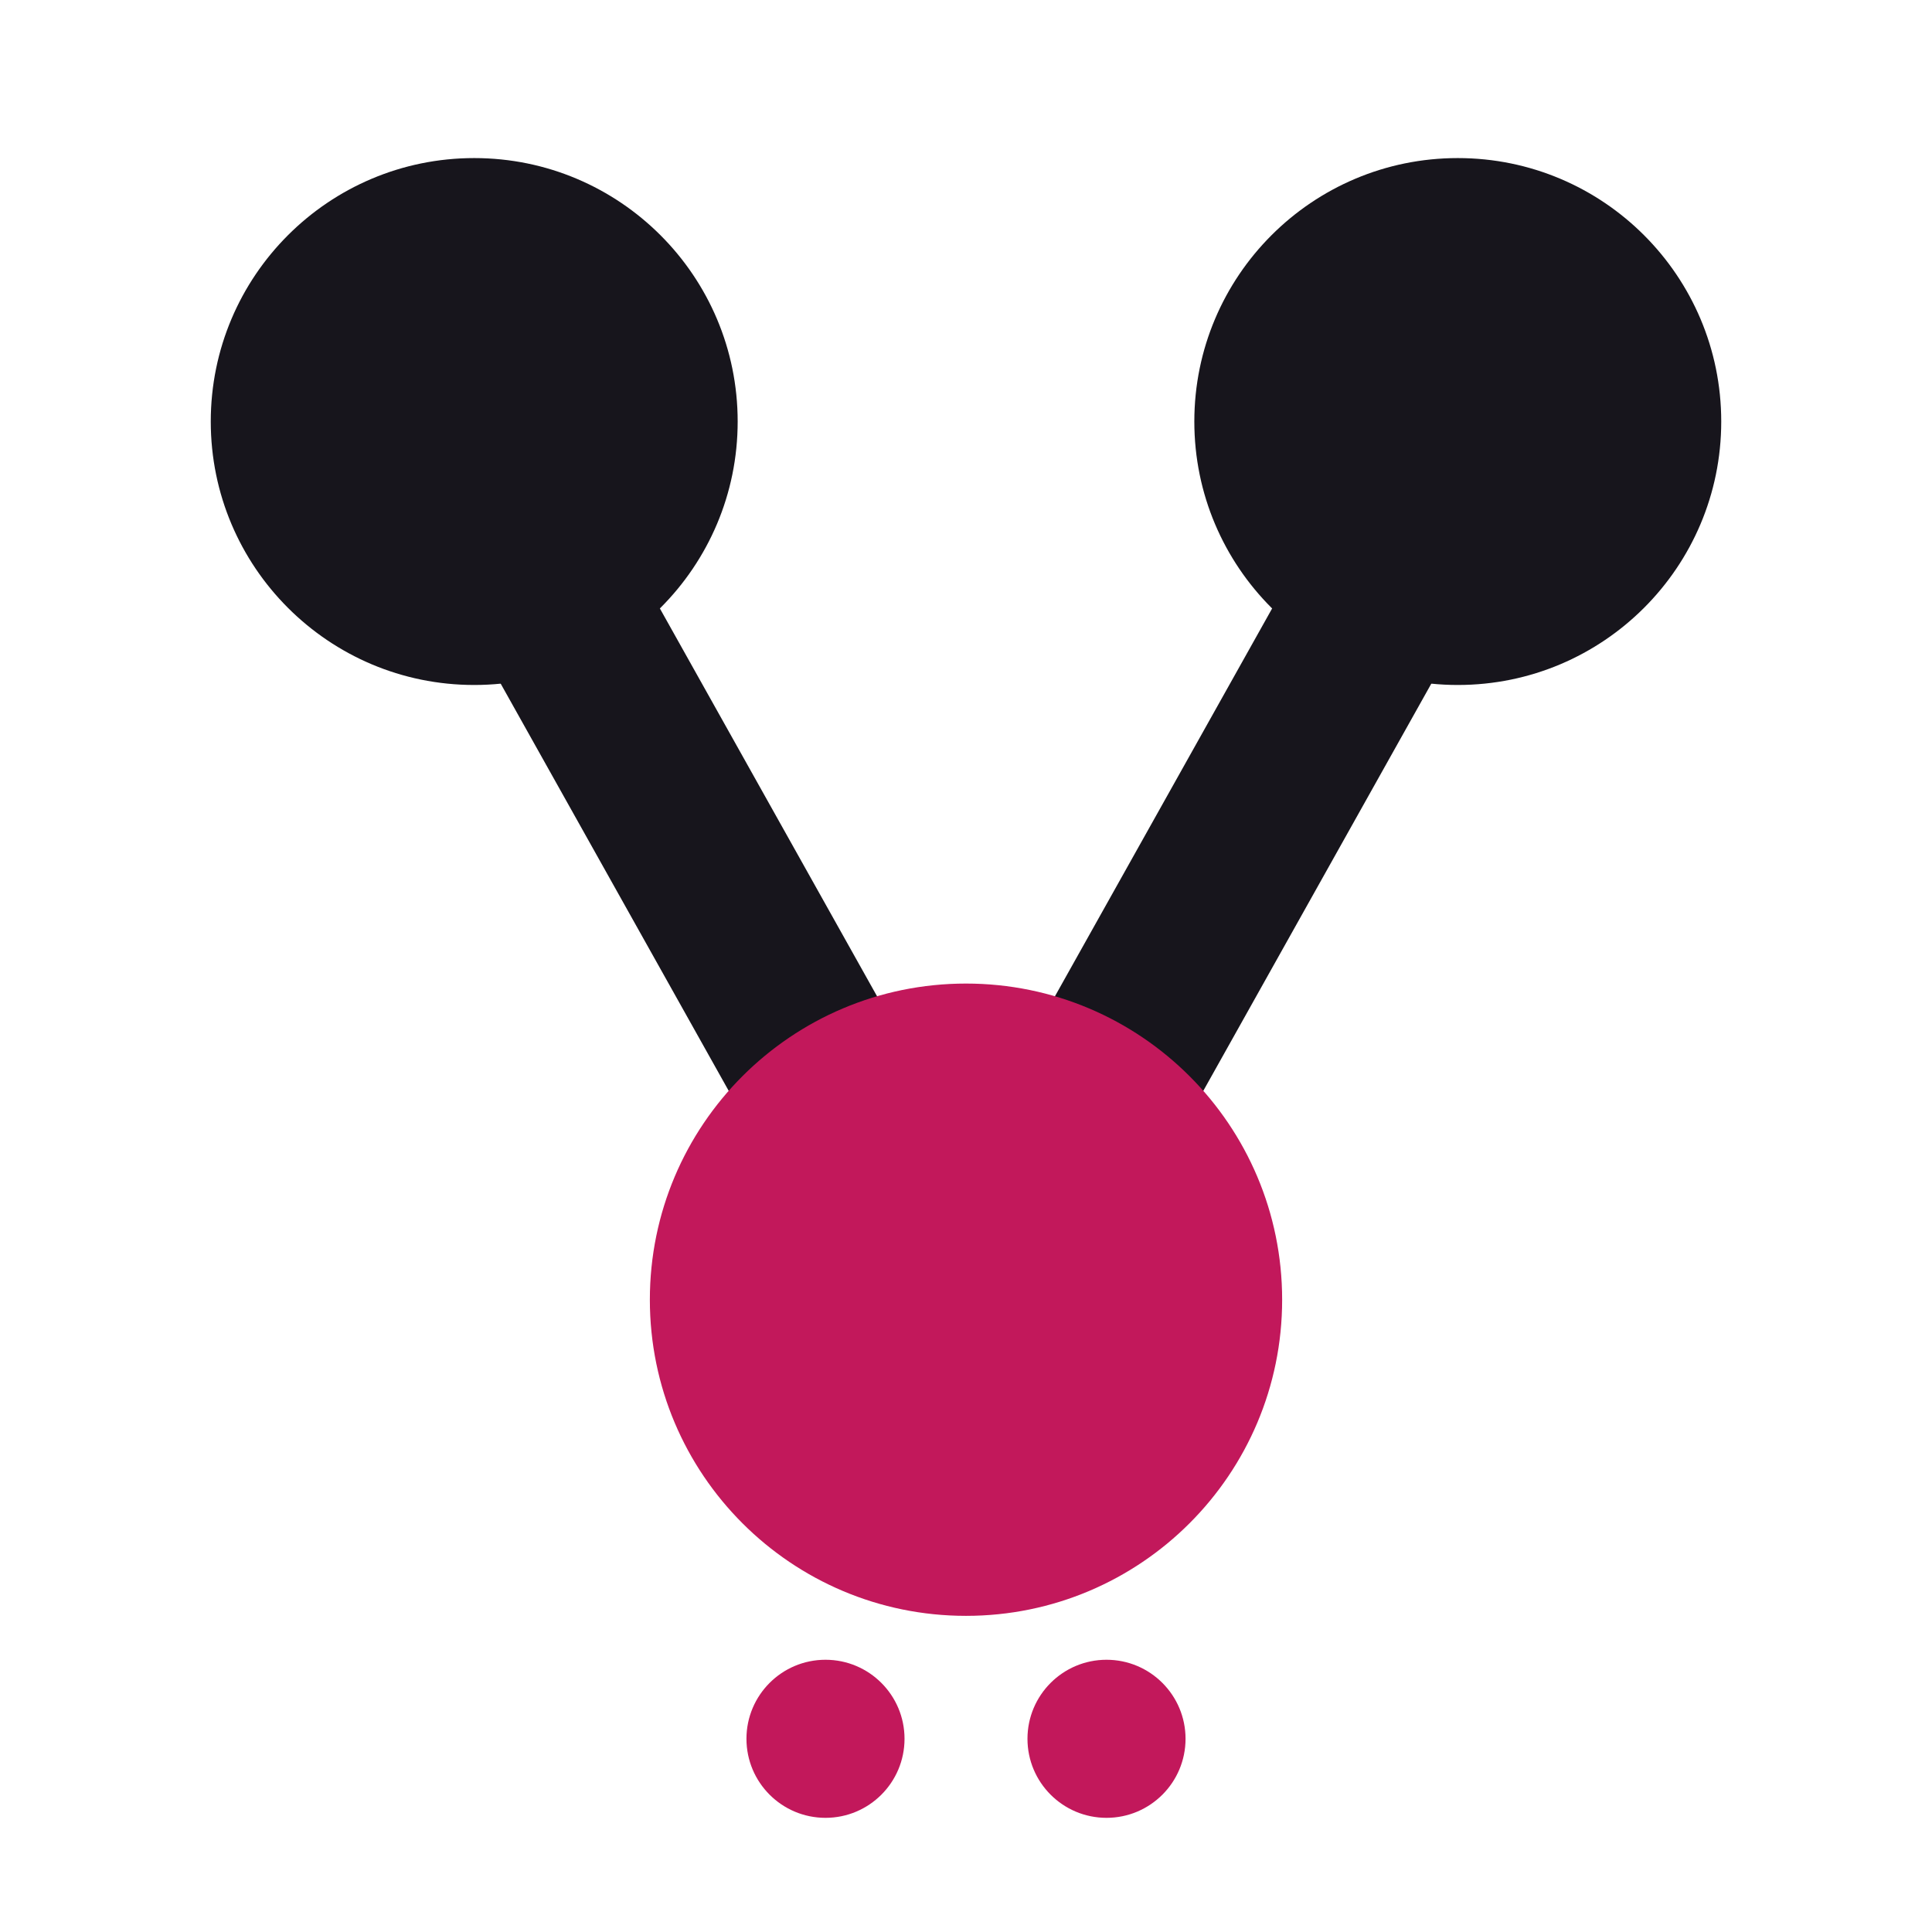
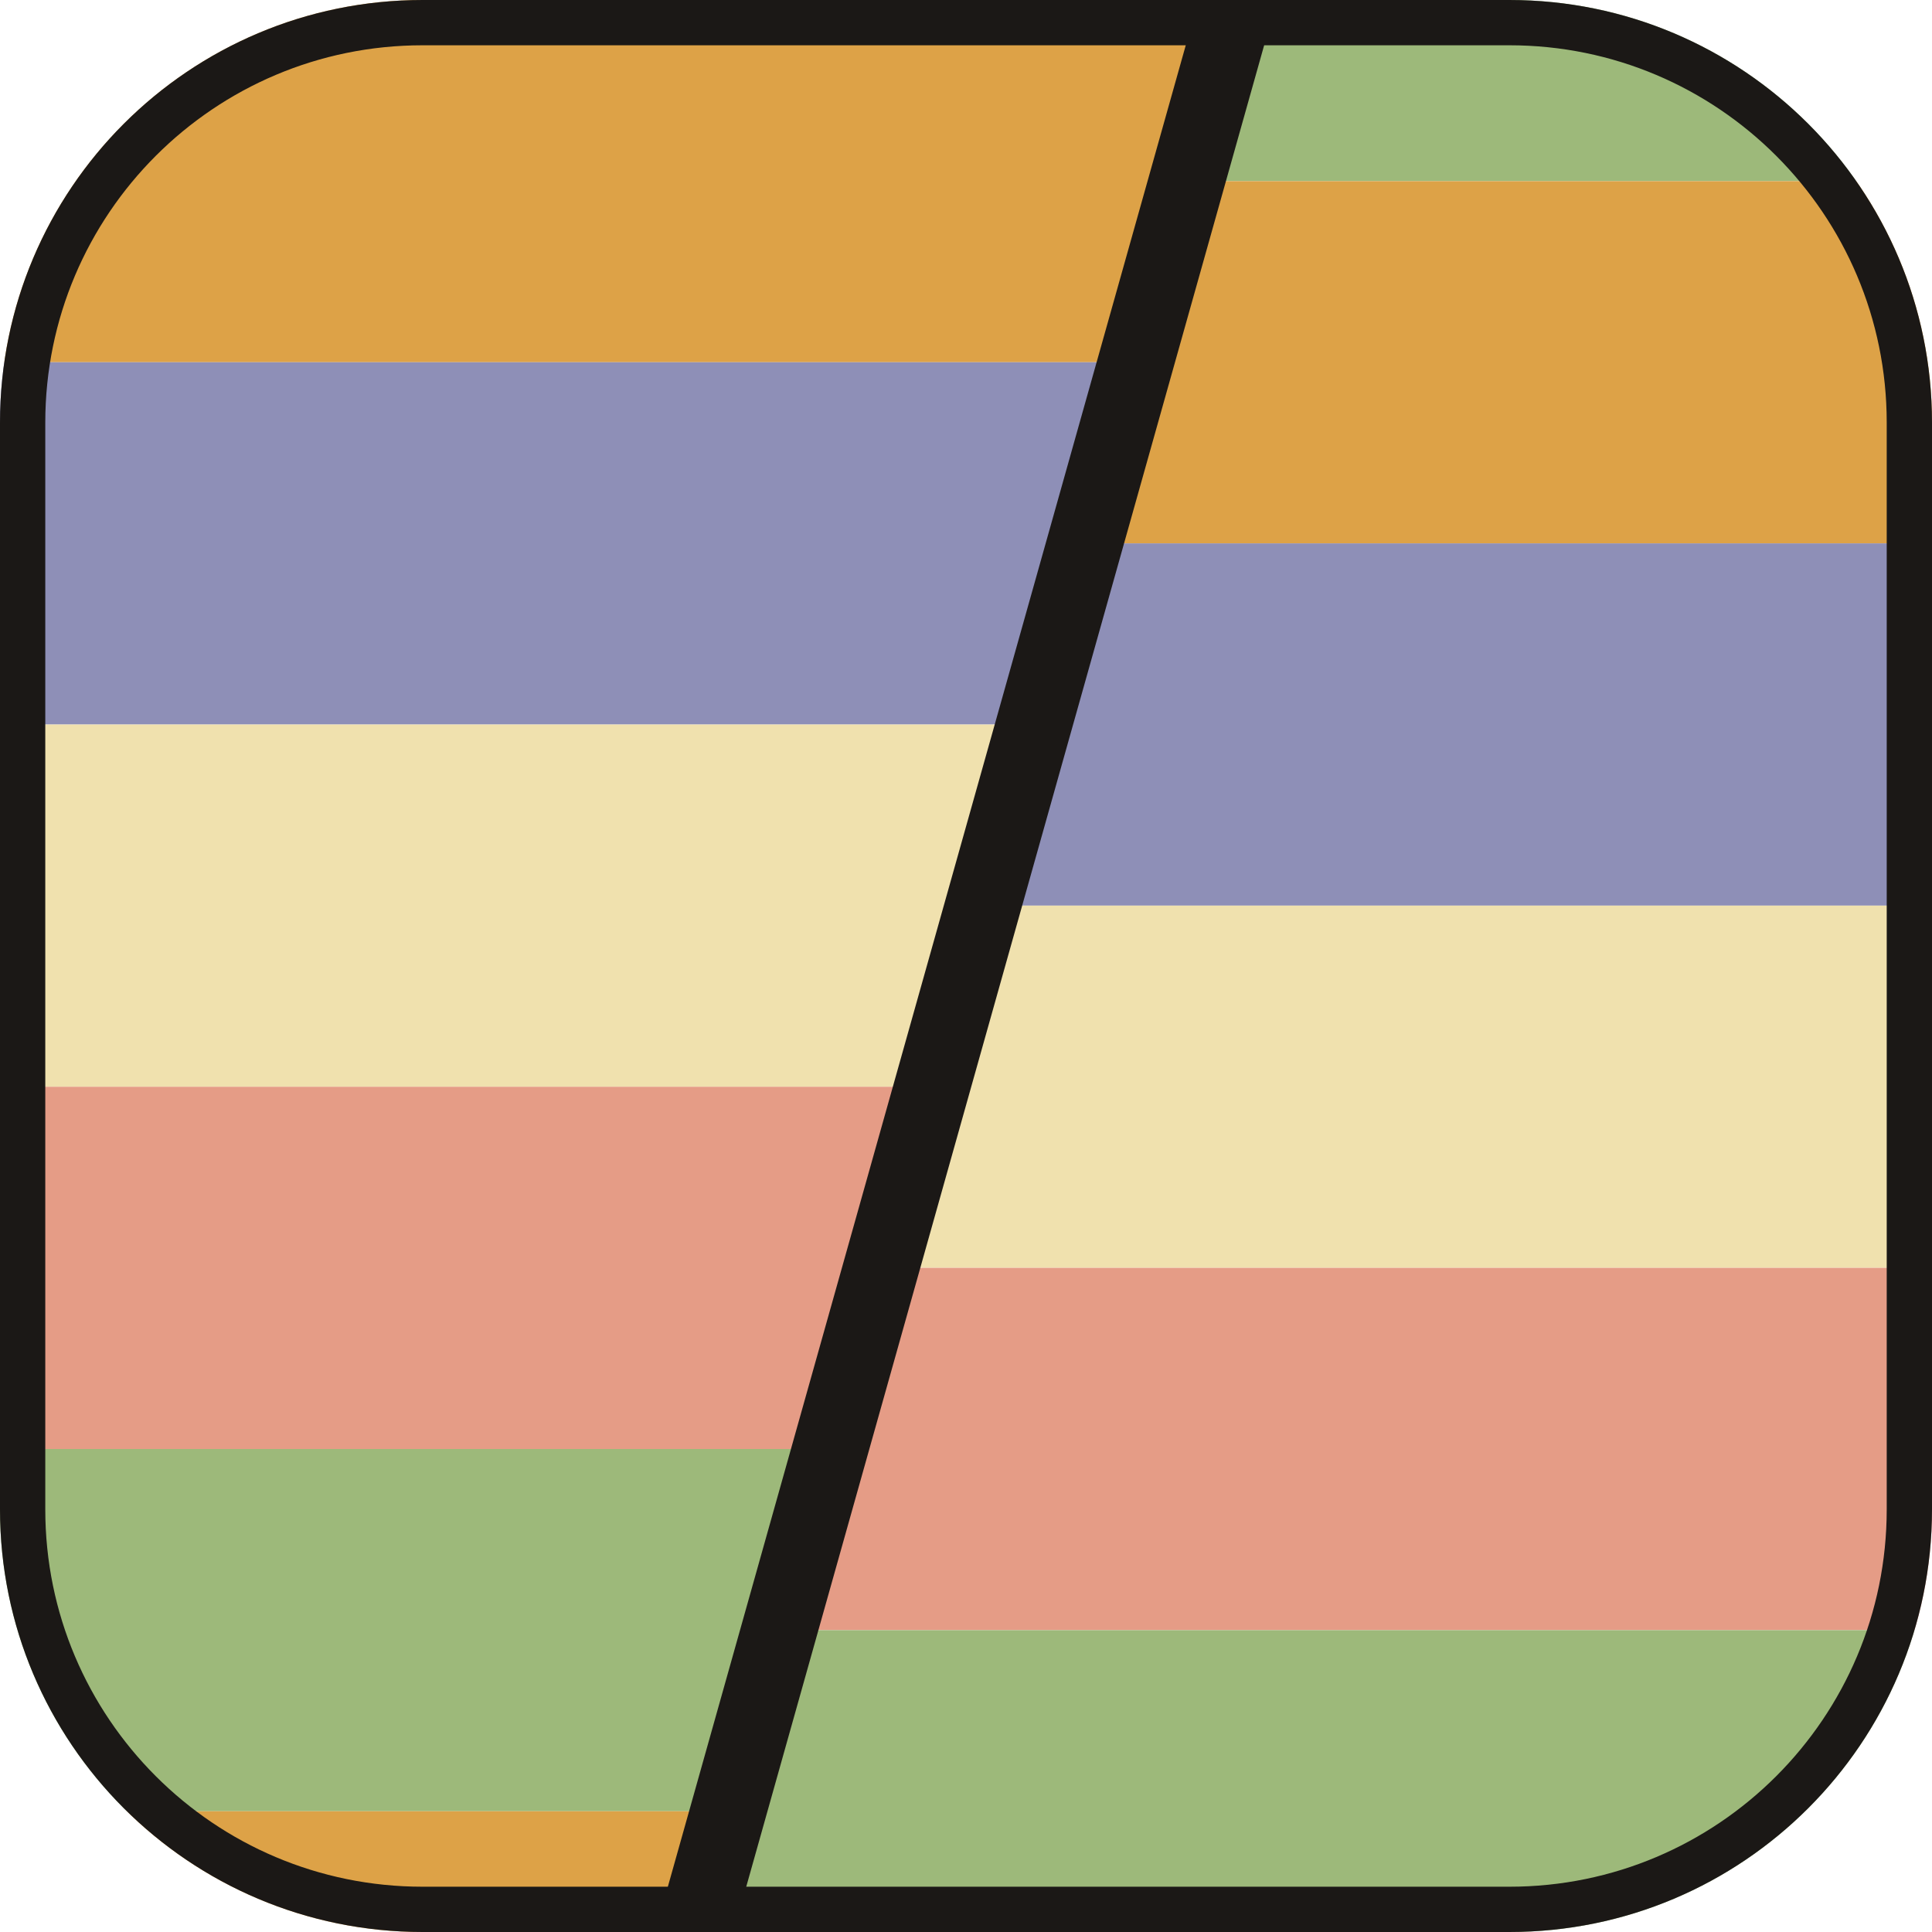
- <svg xmlns="http://www.w3.org/2000/svg" viewBox="-5 0 110 110">
-   <style>.i{fill:#17151c;stroke:#17151c}.a{fill:#c2185b}@media (prefers-color-scheme:dark){.i{fill:#fbf9fb;stroke:#fbf9fb}.a{fill:#ff6fa3}}</style>
-   <line class="i" x1="50" y1="76" x2="22" y2="26" stroke-width="10" stroke-linecap="round" />
-   <line class="i" x1="50" y1="76" x2="78" y2="26" stroke-width="10" stroke-linecap="round" />
-   <circle class="i" cx="22" cy="24" r="15" stroke-width="0" />
-   <circle class="i" cx="78" cy="24" r="15" stroke-width="0" />
-   <circle class="a" cx="50" cy="74" r="18" />
-   <circle class="a" cx="42" cy="99" r="4.5" />
-   <circle class="a" cx="58" cy="99" r="4.5" />
+ <svg xmlns="http://www.w3.org/2000/svg" width="128" height="128" viewBox="0 0 128 128" role="img">
+   <g transform="translate(0 0) scale(1)">
+     <defs>
+       <clipPath id="fv-tile">
+         <rect width="128" height="128" rx="28" />
+       </clipPath>
+       <clipPath id="fv-l">
+         <polygon points="0,0 82,0 46,128 0,128" />
+       </clipPath>
+       <clipPath id="fv-r">
+         <polygon points="82,0 128,0 128,128 46,128" />
+       </clipPath>
+     </defs>
+     <g clip-path="url(#fv-tile)">
+       <g clip-path="url(#fv-l)">
+         <rect x="0" y="-48" width="128" height="24" fill="#E59C86" />
+         <rect x="0" y="-24" width="128" height="24" fill="#9DB97A" />
+         <rect x="0" y="0" width="128" height="24" fill="#DDA247" />
+         <rect x="0" y="24" width="128" height="24" fill="#8E8FB7" />
+         <rect x="0" y="48" width="128" height="24" fill="#F0E1AE" />
+         <rect x="0" y="72" width="128" height="24" fill="#E59C86" />
+         <rect x="0" y="96" width="128" height="24" fill="#9DB97A" />
+         <rect x="0" y="120" width="128" height="24" fill="#DDA247" />
+         <rect x="0" y="144" width="128" height="24" fill="#8E8FB7" />
+         <rect x="0" y="168" width="128" height="24" fill="#F0E1AE" />
+       </g>
+       <g clip-path="url(#fv-r)">
+         <rect x="0" y="-36" width="128" height="24" fill="#E59C86" />
+         <rect x="0" y="-12" width="128" height="24" fill="#9DB97A" />
+         <rect x="0" y="12" width="128" height="24" fill="#DDA247" />
+         <rect x="0" y="36" width="128" height="24" fill="#8E8FB7" />
+         <rect x="0" y="60" width="128" height="24" fill="#F0E1AE" />
+         <rect x="0" y="84" width="128" height="24" fill="#E59C86" />
+         <rect x="0" y="108" width="128" height="24" fill="#9DB97A" />
+         <rect x="0" y="132" width="128" height="24" fill="#DDA247" />
+         <rect x="0" y="156" width="128" height="24" fill="#8E8FB7" />
+         <rect x="0" y="180" width="128" height="24" fill="#F0E1AE" />
+       </g>
+       <line x1="46" y1="128" x2="82" y2="0" stroke="#1B1816" stroke-width="5" />
+       <rect width="128" height="128" rx="28" fill="none" stroke="#1B1816" stroke-width="6" />
+     </g>
+   </g>
</svg>
